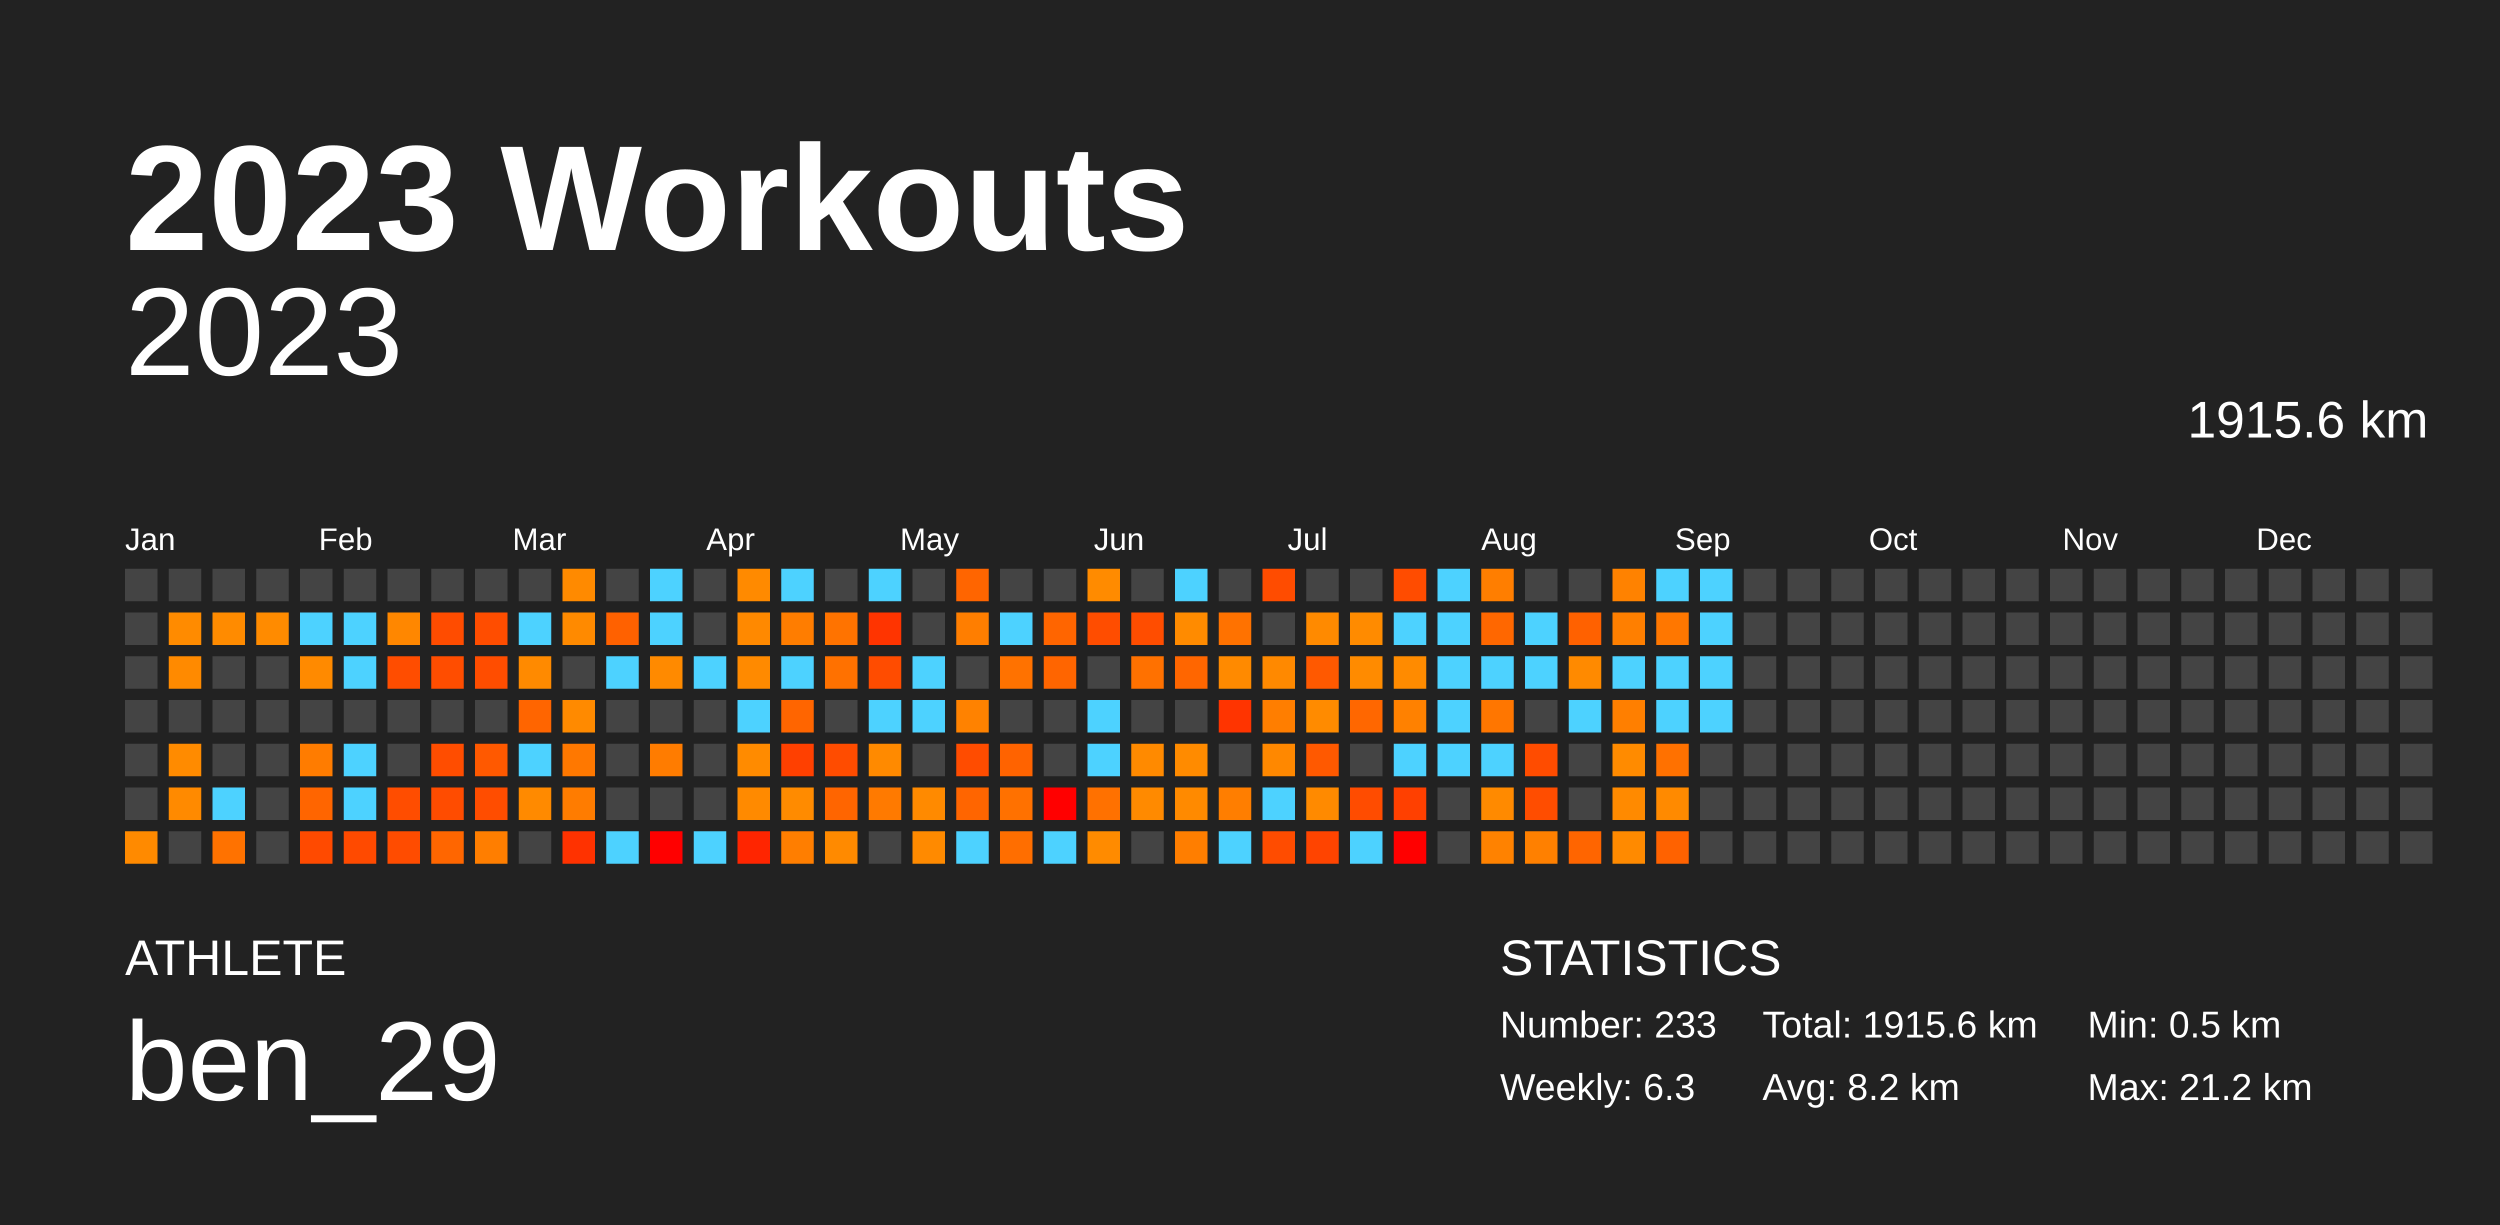
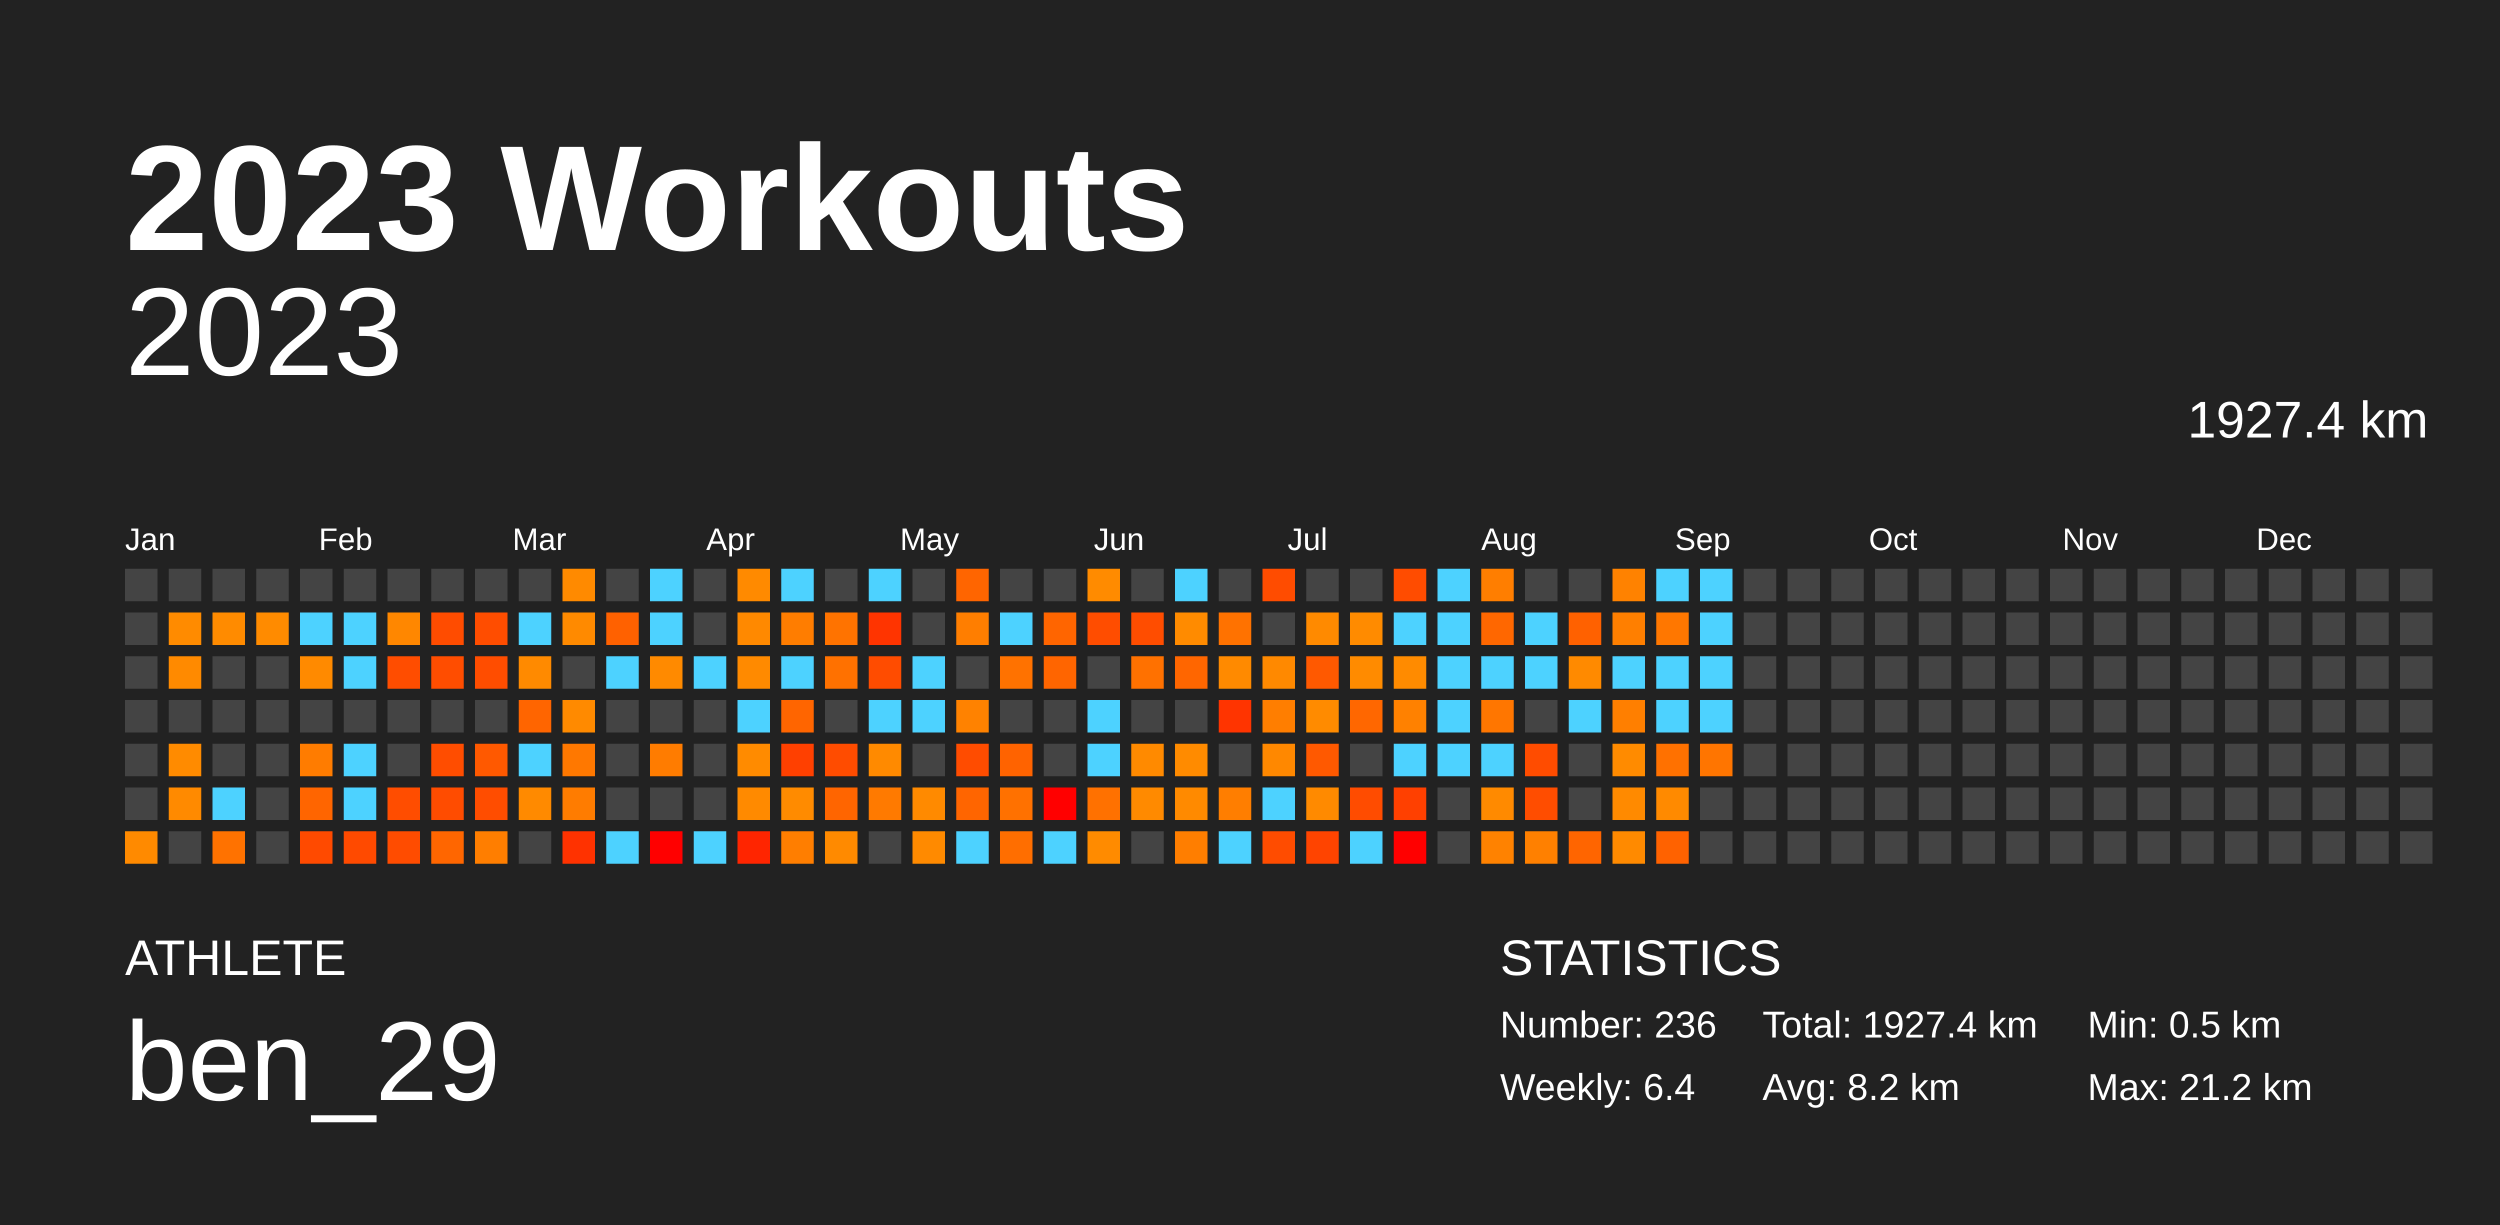
<svg xmlns="http://www.w3.org/2000/svg" baseProfile="full" height="98mm" version="1.1" viewBox="0,0,200,98" width="200mm">
  <defs />
  <rect fill="#222222" height="98" width="200" x="0" y="0" />
  <text fill="#FFFFFF" style="font-size:12px; font-family:Arial; font-weight:bold;" x="10" y="20">2023 Workouts</text>
  <text fill="#FFFFFF" style="font-size:4px; font-family:Arial" x="10" y="78">ATHLETE</text>
  <text fill="#FFFFFF" style="font-size:9px; font-family:Arial" x="10" y="88">ben_29</text>
  <text fill="#FFFFFF" style="font-size:4px; font-family:Arial" x="120" y="78">STATISTICS</text>
-   <text fill="#FFFFFF" style="font-size:3px; font-family:Arial" x="120" y="83">Number: 233</text>
-   <text fill="#FFFFFF" style="font-size:3px; font-family:Arial" x="120" y="88">Weekly: 6.3</text>
-   <text fill="#FFFFFF" style="font-size:3px; font-family:Arial" x="141" y="83">Total: 1915.6 km</text>
+   <text fill="#FFFFFF" style="font-size:3px; font-family:Arial" x="120" y="83">Number: 236</text>
+   <text fill="#FFFFFF" style="font-size:3px; font-family:Arial" x="120" y="88">Weekly: 6.4</text>
+   <text fill="#FFFFFF" style="font-size:3px; font-family:Arial" x="141" y="83">Total: 1927.4 km</text>
  <text fill="#FFFFFF" style="font-size:3px; font-family:Arial" x="141" y="88">Avg: 8.2 km</text>
  <text fill="#FFFFFF" style="font-size:3px; font-family:Arial" x="167" y="83">Min: 0.5 km</text>
  <text fill="#FFFFFF" style="font-size:3px; font-family:Arial" x="167" y="88">Max: 21.2 km</text>
  <text alignment-baseline="hanging" fill="#FFFFFF" style="font-size:10.0px; font-family:Arial;" x="10" y="30">2023</text>
-   <text alignment-baseline="hanging" fill="#FFFFFF" style="font-size:4.125px; font-family:Arial;" x="175" y="35">1915.6 km</text>
+   <text alignment-baseline="hanging" fill="#FFFFFF" style="font-size:4.125px; font-family:Arial;" x="175" y="35">1927.4 km</text>
  <text fill="#FFFFFF" style="font-size:2.5px; font-family:Arial" x="10.0" y="44">Jan</text>
  <text fill="#FFFFFF" style="font-size:2.5px; font-family:Arial" x="25.5" y="44">Feb</text>
  <text fill="#FFFFFF" style="font-size:2.5px; font-family:Arial" x="41.0" y="44">Mar</text>
  <text fill="#FFFFFF" style="font-size:2.5px; font-family:Arial" x="56.5" y="44">Apr</text>
  <text fill="#FFFFFF" style="font-size:2.5px; font-family:Arial" x="72.0" y="44">May</text>
  <text fill="#FFFFFF" style="font-size:2.5px; font-family:Arial" x="87.5" y="44">Jun</text>
  <text fill="#FFFFFF" style="font-size:2.5px; font-family:Arial" x="103.0" y="44">Jul</text>
  <text fill="#FFFFFF" style="font-size:2.5px; font-family:Arial" x="118.5" y="44">Aug</text>
  <text fill="#FFFFFF" style="font-size:2.5px; font-family:Arial" x="134.0" y="44">Sep</text>
  <text fill="#FFFFFF" style="font-size:2.5px; font-family:Arial" x="149.5" y="44">Oct</text>
  <text fill="#FFFFFF" style="font-size:2.5px; font-family:Arial" x="165.0" y="44">Nov</text>
  <text fill="#FFFFFF" style="font-size:2.5px; font-family:Arial" x="180.5" y="44">Dec</text>
  <rect fill="#444444" height="2.6" width="2.6" x="10.0" y="45.5" />
  <rect fill="#444444" height="2.6" width="2.6" x="10.0" y="49.0" />
  <rect fill="#444444" height="2.6" width="2.6" x="10.0" y="52.5" />
  <rect fill="#444444" height="2.6" width="2.6" x="10.0" y="56.0" />
  <rect fill="#444444" height="2.6" width="2.6" x="10.0" y="59.5" />
  <rect fill="#444444" height="2.6" width="2.6" x="10.0" y="63.0" />
  <rect fill="#ff8a00" height="2.6" width="2.6" x="10.0" y="66.5" />
  <rect fill="#444444" height="2.6" width="2.6" x="13.5" y="45.5" />
  <rect fill="#ff8b00" height="2.6" width="2.6" x="13.5" y="49.0" />
  <rect fill="#ff8a00" height="2.6" width="2.6" x="13.5" y="52.5" />
  <rect fill="#444444" height="2.6" width="2.6" x="13.5" y="56.0" />
  <rect fill="#ff8b00" height="2.6" width="2.6" x="13.5" y="59.5" />
  <rect fill="#ff8a00" height="2.6" width="2.6" x="13.5" y="63.0" />
  <rect fill="#444444" height="2.6" width="2.6" x="13.5" y="66.5" />
  <rect fill="#444444" height="2.6" width="2.6" x="17.0" y="45.5" />
  <rect fill="#ff8b00" height="2.6" width="2.6" x="17.0" y="49.0" />
  <rect fill="#444444" height="2.6" width="2.6" x="17.0" y="52.5" />
  <rect fill="#444444" height="2.6" width="2.6" x="17.0" y="56.0" />
  <rect fill="#444444" height="2.6" width="2.6" x="17.0" y="59.5" />
  <rect fill="#4dd2ff" height="2.6" width="2.6" x="17.0" y="63.0" />
  <rect fill="#ff7200" height="2.6" width="2.6" x="17.0" y="66.5" />
  <rect fill="#444444" height="2.6" width="2.6" x="20.5" y="45.5" />
  <rect fill="#ff8b00" height="2.6" width="2.6" x="20.5" y="49.0" />
  <rect fill="#444444" height="2.6" width="2.6" x="20.5" y="52.5" />
  <rect fill="#444444" height="2.6" width="2.6" x="20.5" y="56.0" />
  <rect fill="#444444" height="2.6" width="2.6" x="20.5" y="59.5" />
  <rect fill="#444444" height="2.6" width="2.6" x="20.5" y="63.0" />
  <rect fill="#444444" height="2.6" width="2.6" x="20.5" y="66.5" />
  <rect fill="#444444" height="2.6" width="2.6" x="24.0" y="45.5" />
  <rect fill="#4dd2ff" height="2.6" width="2.6" x="24.0" y="49.0" />
  <rect fill="#ff8a00" height="2.6" width="2.6" x="24.0" y="52.5" />
  <rect fill="#444444" height="2.6" width="2.6" x="24.0" y="56.0" />
  <rect fill="#ff7c00" height="2.6" width="2.6" x="24.0" y="59.5" />
  <rect fill="#ff6500" height="2.6" width="2.6" x="24.0" y="63.0" />
  <rect fill="#ff4a00" height="2.6" width="2.6" x="24.0" y="66.5" />
  <rect fill="#444444" height="2.6" width="2.6" x="27.5" y="45.5" />
  <rect fill="#4dd2ff" height="2.6" width="2.6" x="27.5" y="49.0" />
  <rect fill="#4dd2ff" height="2.6" width="2.6" x="27.5" y="52.5" />
  <rect fill="#444444" height="2.6" width="2.6" x="27.5" y="56.0" />
  <rect fill="#4dd2ff" height="2.6" width="2.6" x="27.5" y="59.5" />
  <rect fill="#4dd2ff" height="2.6" width="2.6" x="27.5" y="63.0" />
  <rect fill="#ff4a00" height="2.6" width="2.6" x="27.5" y="66.5" />
  <rect fill="#444444" height="2.6" width="2.6" x="31.0" y="45.5" />
  <rect fill="#ff8700" height="2.6" width="2.6" x="31.0" y="49.0" />
  <rect fill="#ff4d00" height="2.6" width="2.6" x="31.0" y="52.5" />
  <rect fill="#444444" height="2.6" width="2.6" x="31.0" y="56.0" />
  <rect fill="#444444" height="2.6" width="2.6" x="31.0" y="59.5" />
  <rect fill="#ff4d00" height="2.6" width="2.6" x="31.0" y="63.0" />
  <rect fill="#ff4c00" height="2.6" width="2.6" x="31.0" y="66.5" />
  <rect fill="#444444" height="2.6" width="2.6" x="34.5" y="45.5" />
  <rect fill="#ff4c00" height="2.6" width="2.6" x="34.5" y="49.0" />
  <rect fill="#ff4d00" height="2.6" width="2.6" x="34.5" y="52.5" />
  <rect fill="#444444" height="2.6" width="2.6" x="34.5" y="56.0" />
  <rect fill="#ff4d00" height="2.6" width="2.6" x="34.5" y="59.5" />
  <rect fill="#ff4c00" height="2.6" width="2.6" x="34.5" y="63.0" />
  <rect fill="#ff6600" height="2.6" width="2.6" x="34.5" y="66.5" />
  <rect fill="#444444" height="2.6" width="2.6" x="38.0" y="45.5" />
  <rect fill="#ff4d00" height="2.6" width="2.6" x="38.0" y="49.0" />
  <rect fill="#ff4d00" height="2.6" width="2.6" x="38.0" y="52.5" />
  <rect fill="#444444" height="2.6" width="2.6" x="38.0" y="56.0" />
  <rect fill="#ff5900" height="2.6" width="2.6" x="38.0" y="59.5" />
  <rect fill="#ff4d00" height="2.6" width="2.6" x="38.0" y="63.0" />
  <rect fill="#ff7e00" height="2.6" width="2.6" x="38.0" y="66.5" />
  <rect fill="#444444" height="2.6" width="2.6" x="41.5" y="45.5" />
  <rect fill="#4dd2ff" height="2.6" width="2.6" x="41.5" y="49.0" />
  <rect fill="#ff8a00" height="2.6" width="2.6" x="41.5" y="52.5" />
  <rect fill="#ff6500" height="2.6" width="2.6" x="41.5" y="56.0" />
  <rect fill="#4dd2ff" height="2.6" width="2.6" x="41.5" y="59.5" />
  <rect fill="#ff8a00" height="2.6" width="2.6" x="41.5" y="63.0" />
  <rect fill="#444444" height="2.6" width="2.6" x="41.5" y="66.5" />
  <rect fill="#ff8a00" height="2.6" width="2.6" x="45.0" y="45.5" />
  <rect fill="#ff8a00" height="2.6" width="2.6" x="45.0" y="49.0" />
  <rect fill="#444444" height="2.6" width="2.6" x="45.0" y="52.5" />
  <rect fill="#ff8a00" height="2.6" width="2.6" x="45.0" y="56.0" />
  <rect fill="#ff7800" height="2.6" width="2.6" x="45.0" y="59.5" />
  <rect fill="#ff7c00" height="2.6" width="2.6" x="45.0" y="63.0" />
  <rect fill="#ff3200" height="2.6" width="2.6" x="45.0" y="66.5" />
  <rect fill="#444444" height="2.6" width="2.6" x="48.5" y="45.5" />
  <rect fill="#ff6100" height="2.6" width="2.6" x="48.5" y="49.0" />
  <rect fill="#4dd2ff" height="2.6" width="2.6" x="48.5" y="52.5" />
  <rect fill="#444444" height="2.6" width="2.6" x="48.5" y="56.0" />
  <rect fill="#444444" height="2.6" width="2.6" x="48.5" y="59.5" />
  <rect fill="#444444" height="2.6" width="2.6" x="48.5" y="63.0" />
  <rect fill="#4dd2ff" height="2.6" width="2.6" x="48.5" y="66.5" />
  <rect fill="#4dd2ff" height="2.6" width="2.6" x="52.0" y="45.5" />
  <rect fill="#4dd2ff" height="2.6" width="2.6" x="52.0" y="49.0" />
  <rect fill="#ff8a00" height="2.6" width="2.6" x="52.0" y="52.5" />
  <rect fill="#444444" height="2.6" width="2.6" x="52.0" y="56.0" />
  <rect fill="#ff7c00" height="2.6" width="2.6" x="52.0" y="59.5" />
  <rect fill="#444444" height="2.6" width="2.6" x="52.0" y="63.0" />
  <rect fill="red" height="2.6" width="2.6" x="52.0" y="66.5" />
  <rect fill="#444444" height="2.6" width="2.6" x="55.5" y="45.5" />
  <rect fill="#444444" height="2.6" width="2.6" x="55.5" y="49.0" />
  <rect fill="#4dd2ff" height="2.6" width="2.6" x="55.5" y="52.5" />
  <rect fill="#444444" height="2.6" width="2.6" x="55.5" y="56.0" />
  <rect fill="#444444" height="2.6" width="2.6" x="55.5" y="59.5" />
  <rect fill="#444444" height="2.6" width="2.6" x="55.5" y="63.0" />
  <rect fill="#4dd2ff" height="2.6" width="2.6" x="55.5" y="66.5" />
  <rect fill="#ff8a00" height="2.6" width="2.6" x="59.0" y="45.5" />
  <rect fill="#ff8900" height="2.6" width="2.6" x="59.0" y="49.0" />
  <rect fill="#ff8a00" height="2.6" width="2.6" x="59.0" y="52.5" />
  <rect fill="#4dd2ff" height="2.6" width="2.6" x="59.0" y="56.0" />
  <rect fill="#ff8b00" height="2.6" width="2.6" x="59.0" y="59.5" />
  <rect fill="#ff8a00" height="2.6" width="2.6" x="59.0" y="63.0" />
  <rect fill="#ff2500" height="2.6" width="2.6" x="59.0" y="66.5" />
  <rect fill="#4dd2ff" height="2.6" width="2.6" x="62.5" y="45.5" />
  <rect fill="#ff7d00" height="2.6" width="2.6" x="62.5" y="49.0" />
  <rect fill="#4dd2ff" height="2.6" width="2.6" x="62.5" y="52.5" />
  <rect fill="#ff6500" height="2.6" width="2.6" x="62.5" y="56.0" />
  <rect fill="#ff4000" height="2.6" width="2.6" x="62.5" y="59.5" />
  <rect fill="#ff8b00" height="2.6" width="2.6" x="62.5" y="63.0" />
  <rect fill="#ff7e00" height="2.6" width="2.6" x="62.5" y="66.5" />
  <rect fill="#444444" height="2.6" width="2.6" x="66.0" y="45.5" />
  <rect fill="#ff7300" height="2.6" width="2.6" x="66.0" y="49.0" />
  <rect fill="#ff7100" height="2.6" width="2.6" x="66.0" y="52.5" />
  <rect fill="#444444" height="2.6" width="2.6" x="66.0" y="56.0" />
  <rect fill="#ff4c00" height="2.6" width="2.6" x="66.0" y="59.5" />
  <rect fill="#ff6500" height="2.6" width="2.6" x="66.0" y="63.0" />
  <rect fill="#ff8a00" height="2.6" width="2.6" x="66.0" y="66.5" />
  <rect fill="#4dd2ff" height="2.6" width="2.6" x="69.5" y="45.5" />
  <rect fill="#ff3400" height="2.6" width="2.6" x="69.5" y="49.0" />
  <rect fill="#ff4c00" height="2.6" width="2.6" x="69.5" y="52.5" />
  <rect fill="#4dd2ff" height="2.6" width="2.6" x="69.5" y="56.0" />
  <rect fill="#ff8a00" height="2.6" width="2.6" x="69.5" y="59.5" />
  <rect fill="#ff7a00" height="2.6" width="2.6" x="69.5" y="63.0" />
  <rect fill="#444444" height="2.6" width="2.6" x="69.5" y="66.5" />
  <rect fill="#444444" height="2.6" width="2.6" x="73.0" y="45.5" />
  <rect fill="#444444" height="2.6" width="2.6" x="73.0" y="49.0" />
  <rect fill="#4dd2ff" height="2.6" width="2.6" x="73.0" y="52.5" />
  <rect fill="#4dd2ff" height="2.6" width="2.6" x="73.0" y="56.0" />
  <rect fill="#444444" height="2.6" width="2.6" x="73.0" y="59.5" />
  <rect fill="#ff8a00" height="2.6" width="2.6" x="73.0" y="63.0" />
  <rect fill="#ff8a00" height="2.6" width="2.6" x="73.0" y="66.5" />
  <rect fill="#ff6500" height="2.6" width="2.6" x="76.5" y="45.5" />
  <rect fill="#ff7e00" height="2.6" width="2.6" x="76.5" y="49.0" />
  <rect fill="#444444" height="2.6" width="2.6" x="76.5" y="52.5" />
  <rect fill="#ff8200" height="2.6" width="2.6" x="76.5" y="56.0" />
  <rect fill="#ff4c00" height="2.6" width="2.6" x="76.5" y="59.5" />
  <rect fill="#ff6500" height="2.6" width="2.6" x="76.5" y="63.0" />
  <rect fill="#4dd2ff" height="2.6" width="2.6" x="76.5" y="66.5" />
  <rect fill="#444444" height="2.6" width="2.6" x="80.0" y="45.5" />
  <rect fill="#4dd2ff" height="2.6" width="2.6" x="80.0" y="49.0" />
  <rect fill="#ff7200" height="2.6" width="2.6" x="80.0" y="52.5" />
  <rect fill="#444444" height="2.6" width="2.6" x="80.0" y="56.0" />
  <rect fill="#ff6300" height="2.6" width="2.6" x="80.0" y="59.5" />
  <rect fill="#ff7100" height="2.6" width="2.6" x="80.0" y="63.0" />
  <rect fill="#ff6e00" height="2.6" width="2.6" x="80.0" y="66.5" />
  <rect fill="#444444" height="2.6" width="2.6" x="83.5" y="45.5" />
  <rect fill="#ff6500" height="2.6" width="2.6" x="83.5" y="49.0" />
  <rect fill="#ff6500" height="2.6" width="2.6" x="83.5" y="52.5" />
  <rect fill="#444444" height="2.6" width="2.6" x="83.5" y="56.0" />
  <rect fill="#444444" height="2.6" width="2.6" x="83.5" y="59.5" />
  <rect fill="red" height="2.6" width="2.6" x="83.5" y="63.0" />
  <rect fill="#4dd2ff" height="2.6" width="2.6" x="83.5" y="66.5" />
  <rect fill="#ff8b00" height="2.6" width="2.6" x="87.0" y="45.5" />
  <rect fill="#ff4d00" height="2.6" width="2.6" x="87.0" y="49.0" />
  <rect fill="#444444" height="2.6" width="2.6" x="87.0" y="52.5" />
  <rect fill="#4dd2ff" height="2.6" width="2.6" x="87.0" y="56.0" />
  <rect fill="#4dd2ff" height="2.6" width="2.6" x="87.0" y="59.5" />
  <rect fill="#ff7100" height="2.6" width="2.6" x="87.0" y="63.0" />
  <rect fill="#ff8b00" height="2.6" width="2.6" x="87.0" y="66.5" />
  <rect fill="#444444" height="2.6" width="2.6" x="90.5" y="45.5" />
  <rect fill="#ff4d00" height="2.6" width="2.6" x="90.5" y="49.0" />
  <rect fill="#ff7100" height="2.6" width="2.6" x="90.5" y="52.5" />
  <rect fill="#444444" height="2.6" width="2.6" x="90.5" y="56.0" />
  <rect fill="#ff8a00" height="2.6" width="2.6" x="90.5" y="59.5" />
  <rect fill="#ff8a00" height="2.6" width="2.6" x="90.5" y="63.0" />
  <rect fill="#444444" height="2.6" width="2.6" x="90.5" y="66.5" />
  <rect fill="#4dd2ff" height="2.6" width="2.6" x="94.0" y="45.5" />
  <rect fill="#ff8b00" height="2.6" width="2.6" x="94.0" y="49.0" />
  <rect fill="#ff6600" height="2.6" width="2.6" x="94.0" y="52.5" />
  <rect fill="#444444" height="2.6" width="2.6" x="94.0" y="56.0" />
  <rect fill="#ff8b00" height="2.6" width="2.6" x="94.0" y="59.5" />
  <rect fill="#ff8a00" height="2.6" width="2.6" x="94.0" y="63.0" />
  <rect fill="#ff7e00" height="2.6" width="2.6" x="94.0" y="66.5" />
  <rect fill="#444444" height="2.6" width="2.6" x="97.5" y="45.5" />
  <rect fill="#ff7200" height="2.6" width="2.6" x="97.5" y="49.0" />
  <rect fill="#ff8a00" height="2.6" width="2.6" x="97.5" y="52.5" />
  <rect fill="#ff3400" height="2.6" width="2.6" x="97.5" y="56.0" />
  <rect fill="#444444" height="2.6" width="2.6" x="97.5" y="59.5" />
  <rect fill="#ff7e00" height="2.6" width="2.6" x="97.5" y="63.0" />
  <rect fill="#4dd2ff" height="2.6" width="2.6" x="97.5" y="66.5" />
  <rect fill="#ff4c00" height="2.6" width="2.6" x="101.0" y="45.5" />
  <rect fill="#444444" height="2.6" width="2.6" x="101.0" y="49.0" />
  <rect fill="#ff8900" height="2.6" width="2.6" x="101.0" y="52.5" />
  <rect fill="#ff7e00" height="2.6" width="2.6" x="101.0" y="56.0" />
  <rect fill="#ff8800" height="2.6" width="2.6" x="101.0" y="59.5" />
  <rect fill="#4dd2ff" height="2.6" width="2.6" x="101.0" y="63.0" />
  <rect fill="#ff4c00" height="2.6" width="2.6" x="101.0" y="66.5" />
  <rect fill="#444444" height="2.6" width="2.6" x="104.5" y="45.5" />
  <rect fill="#ff8a00" height="2.6" width="2.6" x="104.5" y="49.0" />
  <rect fill="#ff5900" height="2.6" width="2.6" x="104.5" y="52.5" />
  <rect fill="#ff8b00" height="2.6" width="2.6" x="104.5" y="56.0" />
  <rect fill="#ff5900" height="2.6" width="2.6" x="104.5" y="59.5" />
  <rect fill="#ff8a00" height="2.6" width="2.6" x="104.5" y="63.0" />
  <rect fill="#ff4400" height="2.6" width="2.6" x="104.5" y="66.5" />
  <rect fill="#444444" height="2.6" width="2.6" x="108.0" y="45.5" />
  <rect fill="#ff8b00" height="2.6" width="2.6" x="108.0" y="49.0" />
  <rect fill="#ff8b00" height="2.6" width="2.6" x="108.0" y="52.5" />
  <rect fill="#ff6700" height="2.6" width="2.6" x="108.0" y="56.0" />
  <rect fill="#444444" height="2.6" width="2.6" x="108.0" y="59.5" />
  <rect fill="#ff4c00" height="2.6" width="2.6" x="108.0" y="63.0" />
  <rect fill="#4dd2ff" height="2.6" width="2.6" x="108.0" y="66.5" />
  <rect fill="#ff4c00" height="2.6" width="2.6" x="111.5" y="45.5" />
  <rect fill="#4dd2ff" height="2.6" width="2.6" x="111.5" y="49.0" />
  <rect fill="#ff8b00" height="2.6" width="2.6" x="111.5" y="52.5" />
  <rect fill="#ff8100" height="2.6" width="2.6" x="111.5" y="56.0" />
  <rect fill="#4dd2ff" height="2.6" width="2.6" x="111.5" y="59.5" />
  <rect fill="#ff4000" height="2.6" width="2.6" x="111.5" y="63.0" />
  <rect fill="red" height="2.6" width="2.6" x="111.5" y="66.5" />
  <rect fill="#4dd2ff" height="2.6" width="2.6" x="115.0" y="45.5" />
  <rect fill="#4dd2ff" height="2.6" width="2.6" x="115.0" y="49.0" />
  <rect fill="#4dd2ff" height="2.6" width="2.6" x="115.0" y="52.5" />
  <rect fill="#4dd2ff" height="2.6" width="2.6" x="115.0" y="56.0" />
  <rect fill="#4dd2ff" height="2.6" width="2.6" x="115.0" y="59.5" />
  <rect fill="#444444" height="2.6" width="2.6" x="115.0" y="63.0" />
  <rect fill="#444444" height="2.6" width="2.6" x="115.0" y="66.5" />
  <rect fill="#ff7e00" height="2.6" width="2.6" x="118.5" y="45.5" />
  <rect fill="#ff6700" height="2.6" width="2.6" x="118.5" y="49.0" />
  <rect fill="#4dd2ff" height="2.6" width="2.6" x="118.5" y="52.5" />
  <rect fill="#ff7600" height="2.6" width="2.6" x="118.5" y="56.0" />
  <rect fill="#4dd2ff" height="2.6" width="2.6" x="118.5" y="59.5" />
  <rect fill="#ff8a00" height="2.6" width="2.6" x="118.5" y="63.0" />
  <rect fill="#ff8200" height="2.6" width="2.6" x="118.5" y="66.5" />
  <rect fill="#444444" height="2.6" width="2.6" x="122.0" y="45.5" />
  <rect fill="#4dd2ff" height="2.6" width="2.6" x="122.0" y="49.0" />
  <rect fill="#4dd2ff" height="2.6" width="2.6" x="122.0" y="52.5" />
  <rect fill="#444444" height="2.6" width="2.6" x="122.0" y="56.0" />
  <rect fill="#ff4c00" height="2.6" width="2.6" x="122.0" y="59.5" />
  <rect fill="#ff4d00" height="2.6" width="2.6" x="122.0" y="63.0" />
  <rect fill="#ff8000" height="2.6" width="2.6" x="122.0" y="66.5" />
  <rect fill="#444444" height="2.6" width="2.6" x="125.5" y="45.5" />
  <rect fill="#ff6100" height="2.6" width="2.6" x="125.5" y="49.0" />
  <rect fill="#ff8a00" height="2.6" width="2.6" x="125.5" y="52.5" />
  <rect fill="#4dd2ff" height="2.6" width="2.6" x="125.5" y="56.0" />
  <rect fill="#444444" height="2.6" width="2.6" x="125.5" y="59.5" />
  <rect fill="#444444" height="2.6" width="2.6" x="125.5" y="63.0" />
  <rect fill="#ff6500" height="2.6" width="2.6" x="125.5" y="66.5" />
  <rect fill="#ff8200" height="2.6" width="2.6" x="129.0" y="45.5" />
  <rect fill="#ff7f00" height="2.6" width="2.6" x="129.0" y="49.0" />
  <rect fill="#4dd2ff" height="2.6" width="2.6" x="129.0" y="52.5" />
  <rect fill="#ff7f00" height="2.6" width="2.6" x="129.0" y="56.0" />
  <rect fill="#ff8b00" height="2.6" width="2.6" x="129.0" y="59.5" />
  <rect fill="#ff8a00" height="2.6" width="2.6" x="129.0" y="63.0" />
  <rect fill="#ff8a00" height="2.6" width="2.6" x="129.0" y="66.5" />
  <rect fill="#4dd2ff" height="2.6" width="2.6" x="132.5" y="45.5" />
  <rect fill="#ff7700" height="2.6" width="2.6" x="132.5" y="49.0" />
  <rect fill="#4dd2ff" height="2.6" width="2.6" x="132.5" y="52.5" />
  <rect fill="#4dd2ff" height="2.6" width="2.6" x="132.5" y="56.0" />
  <rect fill="#ff7100" height="2.6" width="2.6" x="132.5" y="59.5" />
  <rect fill="#ff8a00" height="2.6" width="2.6" x="132.5" y="63.0" />
  <rect fill="#ff6200" height="2.6" width="2.6" x="132.5" y="66.5" />
  <rect fill="#4dd2ff" height="2.6" width="2.6" x="136.0" y="45.5" />
  <rect fill="#4dd2ff" height="2.6" width="2.6" x="136.0" y="49.0" />
  <rect fill="#4dd2ff" height="2.6" width="2.6" x="136.0" y="52.5" />
  <rect fill="#4dd2ff" height="2.6" width="2.6" x="136.0" y="56.0" />
-   <rect fill="#444444" height="2.6" width="2.6" x="136.0" y="59.5" />
+   <rect fill="#ff7500" height="2.6" width="2.6" x="136.0" y="59.5" />
  <rect fill="#444444" height="2.6" width="2.6" x="136.0" y="63.0" />
  <rect fill="#444444" height="2.6" width="2.6" x="136.0" y="66.5" />
  <rect fill="#444444" height="2.6" width="2.6" x="139.5" y="45.5" />
  <rect fill="#444444" height="2.6" width="2.6" x="139.5" y="49.0" />
  <rect fill="#444444" height="2.6" width="2.6" x="139.5" y="52.5" />
  <rect fill="#444444" height="2.6" width="2.6" x="139.5" y="56.0" />
  <rect fill="#444444" height="2.6" width="2.6" x="139.5" y="59.5" />
  <rect fill="#444444" height="2.6" width="2.6" x="139.5" y="63.0" />
  <rect fill="#444444" height="2.6" width="2.6" x="139.5" y="66.5" />
  <rect fill="#444444" height="2.6" width="2.6" x="143.0" y="45.5" />
  <rect fill="#444444" height="2.6" width="2.6" x="143.0" y="49.0" />
  <rect fill="#444444" height="2.6" width="2.6" x="143.0" y="52.5" />
  <rect fill="#444444" height="2.6" width="2.6" x="143.0" y="56.0" />
  <rect fill="#444444" height="2.6" width="2.6" x="143.0" y="59.5" />
  <rect fill="#444444" height="2.6" width="2.6" x="143.0" y="63.0" />
  <rect fill="#444444" height="2.6" width="2.6" x="143.0" y="66.5" />
  <rect fill="#444444" height="2.6" width="2.6" x="146.5" y="45.5" />
  <rect fill="#444444" height="2.6" width="2.6" x="146.5" y="49.0" />
  <rect fill="#444444" height="2.6" width="2.6" x="146.5" y="52.5" />
  <rect fill="#444444" height="2.6" width="2.6" x="146.5" y="56.0" />
  <rect fill="#444444" height="2.6" width="2.6" x="146.5" y="59.5" />
  <rect fill="#444444" height="2.6" width="2.6" x="146.5" y="63.0" />
  <rect fill="#444444" height="2.6" width="2.6" x="146.5" y="66.5" />
  <rect fill="#444444" height="2.6" width="2.6" x="150.0" y="45.5" />
  <rect fill="#444444" height="2.6" width="2.6" x="150.0" y="49.0" />
  <rect fill="#444444" height="2.6" width="2.6" x="150.0" y="52.5" />
  <rect fill="#444444" height="2.6" width="2.6" x="150.0" y="56.0" />
  <rect fill="#444444" height="2.6" width="2.6" x="150.0" y="59.5" />
  <rect fill="#444444" height="2.6" width="2.6" x="150.0" y="63.0" />
  <rect fill="#444444" height="2.6" width="2.6" x="150.0" y="66.5" />
  <rect fill="#444444" height="2.6" width="2.6" x="153.5" y="45.5" />
  <rect fill="#444444" height="2.6" width="2.6" x="153.5" y="49.0" />
  <rect fill="#444444" height="2.6" width="2.6" x="153.5" y="52.5" />
  <rect fill="#444444" height="2.6" width="2.6" x="153.5" y="56.0" />
  <rect fill="#444444" height="2.6" width="2.6" x="153.5" y="59.5" />
  <rect fill="#444444" height="2.6" width="2.6" x="153.5" y="63.0" />
  <rect fill="#444444" height="2.6" width="2.6" x="153.5" y="66.5" />
  <rect fill="#444444" height="2.6" width="2.6" x="157.0" y="45.5" />
  <rect fill="#444444" height="2.6" width="2.6" x="157.0" y="49.0" />
  <rect fill="#444444" height="2.6" width="2.6" x="157.0" y="52.5" />
  <rect fill="#444444" height="2.6" width="2.6" x="157.0" y="56.0" />
  <rect fill="#444444" height="2.6" width="2.6" x="157.0" y="59.5" />
  <rect fill="#444444" height="2.6" width="2.6" x="157.0" y="63.0" />
  <rect fill="#444444" height="2.6" width="2.6" x="157.0" y="66.5" />
  <rect fill="#444444" height="2.6" width="2.6" x="160.5" y="45.5" />
  <rect fill="#444444" height="2.6" width="2.6" x="160.5" y="49.0" />
  <rect fill="#444444" height="2.6" width="2.6" x="160.5" y="52.5" />
  <rect fill="#444444" height="2.6" width="2.6" x="160.5" y="56.0" />
  <rect fill="#444444" height="2.6" width="2.6" x="160.5" y="59.5" />
  <rect fill="#444444" height="2.6" width="2.6" x="160.5" y="63.0" />
  <rect fill="#444444" height="2.6" width="2.6" x="160.5" y="66.5" />
  <rect fill="#444444" height="2.6" width="2.6" x="164.0" y="45.5" />
  <rect fill="#444444" height="2.6" width="2.6" x="164.0" y="49.0" />
  <rect fill="#444444" height="2.6" width="2.6" x="164.0" y="52.5" />
  <rect fill="#444444" height="2.6" width="2.6" x="164.0" y="56.0" />
  <rect fill="#444444" height="2.6" width="2.6" x="164.0" y="59.5" />
  <rect fill="#444444" height="2.6" width="2.6" x="164.0" y="63.0" />
  <rect fill="#444444" height="2.6" width="2.6" x="164.0" y="66.5" />
  <rect fill="#444444" height="2.6" width="2.6" x="167.5" y="45.5" />
  <rect fill="#444444" height="2.6" width="2.6" x="167.5" y="49.0" />
  <rect fill="#444444" height="2.6" width="2.6" x="167.5" y="52.5" />
  <rect fill="#444444" height="2.6" width="2.6" x="167.5" y="56.0" />
  <rect fill="#444444" height="2.6" width="2.6" x="167.5" y="59.5" />
  <rect fill="#444444" height="2.6" width="2.6" x="167.5" y="63.0" />
  <rect fill="#444444" height="2.6" width="2.6" x="167.5" y="66.5" />
  <rect fill="#444444" height="2.6" width="2.6" x="171.0" y="45.5" />
  <rect fill="#444444" height="2.6" width="2.6" x="171.0" y="49.0" />
  <rect fill="#444444" height="2.6" width="2.6" x="171.0" y="52.5" />
  <rect fill="#444444" height="2.6" width="2.6" x="171.0" y="56.0" />
  <rect fill="#444444" height="2.6" width="2.6" x="171.0" y="59.5" />
  <rect fill="#444444" height="2.6" width="2.6" x="171.0" y="63.0" />
  <rect fill="#444444" height="2.6" width="2.6" x="171.0" y="66.5" />
  <rect fill="#444444" height="2.6" width="2.6" x="174.5" y="45.5" />
  <rect fill="#444444" height="2.6" width="2.6" x="174.5" y="49.0" />
  <rect fill="#444444" height="2.6" width="2.6" x="174.5" y="52.5" />
  <rect fill="#444444" height="2.6" width="2.6" x="174.5" y="56.0" />
  <rect fill="#444444" height="2.6" width="2.6" x="174.5" y="59.5" />
  <rect fill="#444444" height="2.6" width="2.6" x="174.5" y="63.0" />
  <rect fill="#444444" height="2.6" width="2.6" x="174.5" y="66.5" />
  <rect fill="#444444" height="2.6" width="2.6" x="178.0" y="45.5" />
  <rect fill="#444444" height="2.6" width="2.6" x="178.0" y="49.0" />
  <rect fill="#444444" height="2.6" width="2.6" x="178.0" y="52.5" />
  <rect fill="#444444" height="2.6" width="2.6" x="178.0" y="56.0" />
  <rect fill="#444444" height="2.6" width="2.6" x="178.0" y="59.5" />
  <rect fill="#444444" height="2.6" width="2.6" x="178.0" y="63.0" />
  <rect fill="#444444" height="2.6" width="2.6" x="178.0" y="66.5" />
  <rect fill="#444444" height="2.6" width="2.6" x="181.5" y="45.5" />
  <rect fill="#444444" height="2.6" width="2.6" x="181.5" y="49.0" />
  <rect fill="#444444" height="2.6" width="2.6" x="181.5" y="52.5" />
  <rect fill="#444444" height="2.6" width="2.6" x="181.5" y="56.0" />
  <rect fill="#444444" height="2.6" width="2.6" x="181.5" y="59.5" />
  <rect fill="#444444" height="2.6" width="2.6" x="181.5" y="63.0" />
  <rect fill="#444444" height="2.6" width="2.6" x="181.5" y="66.5" />
  <rect fill="#444444" height="2.6" width="2.6" x="185.0" y="45.5" />
  <rect fill="#444444" height="2.6" width="2.6" x="185.0" y="49.0" />
  <rect fill="#444444" height="2.6" width="2.6" x="185.0" y="52.5" />
  <rect fill="#444444" height="2.6" width="2.6" x="185.0" y="56.0" />
  <rect fill="#444444" height="2.6" width="2.6" x="185.0" y="59.5" />
  <rect fill="#444444" height="2.6" width="2.6" x="185.0" y="63.0" />
  <rect fill="#444444" height="2.6" width="2.6" x="185.0" y="66.5" />
  <rect fill="#444444" height="2.6" width="2.6" x="188.5" y="45.5" />
  <rect fill="#444444" height="2.6" width="2.6" x="188.5" y="49.0" />
  <rect fill="#444444" height="2.6" width="2.6" x="188.5" y="52.5" />
  <rect fill="#444444" height="2.6" width="2.6" x="188.5" y="56.0" />
  <rect fill="#444444" height="2.6" width="2.6" x="188.5" y="59.5" />
  <rect fill="#444444" height="2.6" width="2.6" x="188.5" y="63.0" />
  <rect fill="#444444" height="2.6" width="2.6" x="188.5" y="66.5" />
  <rect fill="#444444" height="2.6" width="2.6" x="192.0" y="45.5" />
  <rect fill="#444444" height="2.6" width="2.6" x="192.0" y="49.0" />
  <rect fill="#444444" height="2.6" width="2.6" x="192.0" y="52.5" />
  <rect fill="#444444" height="2.6" width="2.6" x="192.0" y="56.0" />
  <rect fill="#444444" height="2.6" width="2.6" x="192.0" y="59.5" />
  <rect fill="#444444" height="2.6" width="2.6" x="192.0" y="63.0" />
  <rect fill="#444444" height="2.6" width="2.6" x="192.0" y="66.5" />
</svg>
